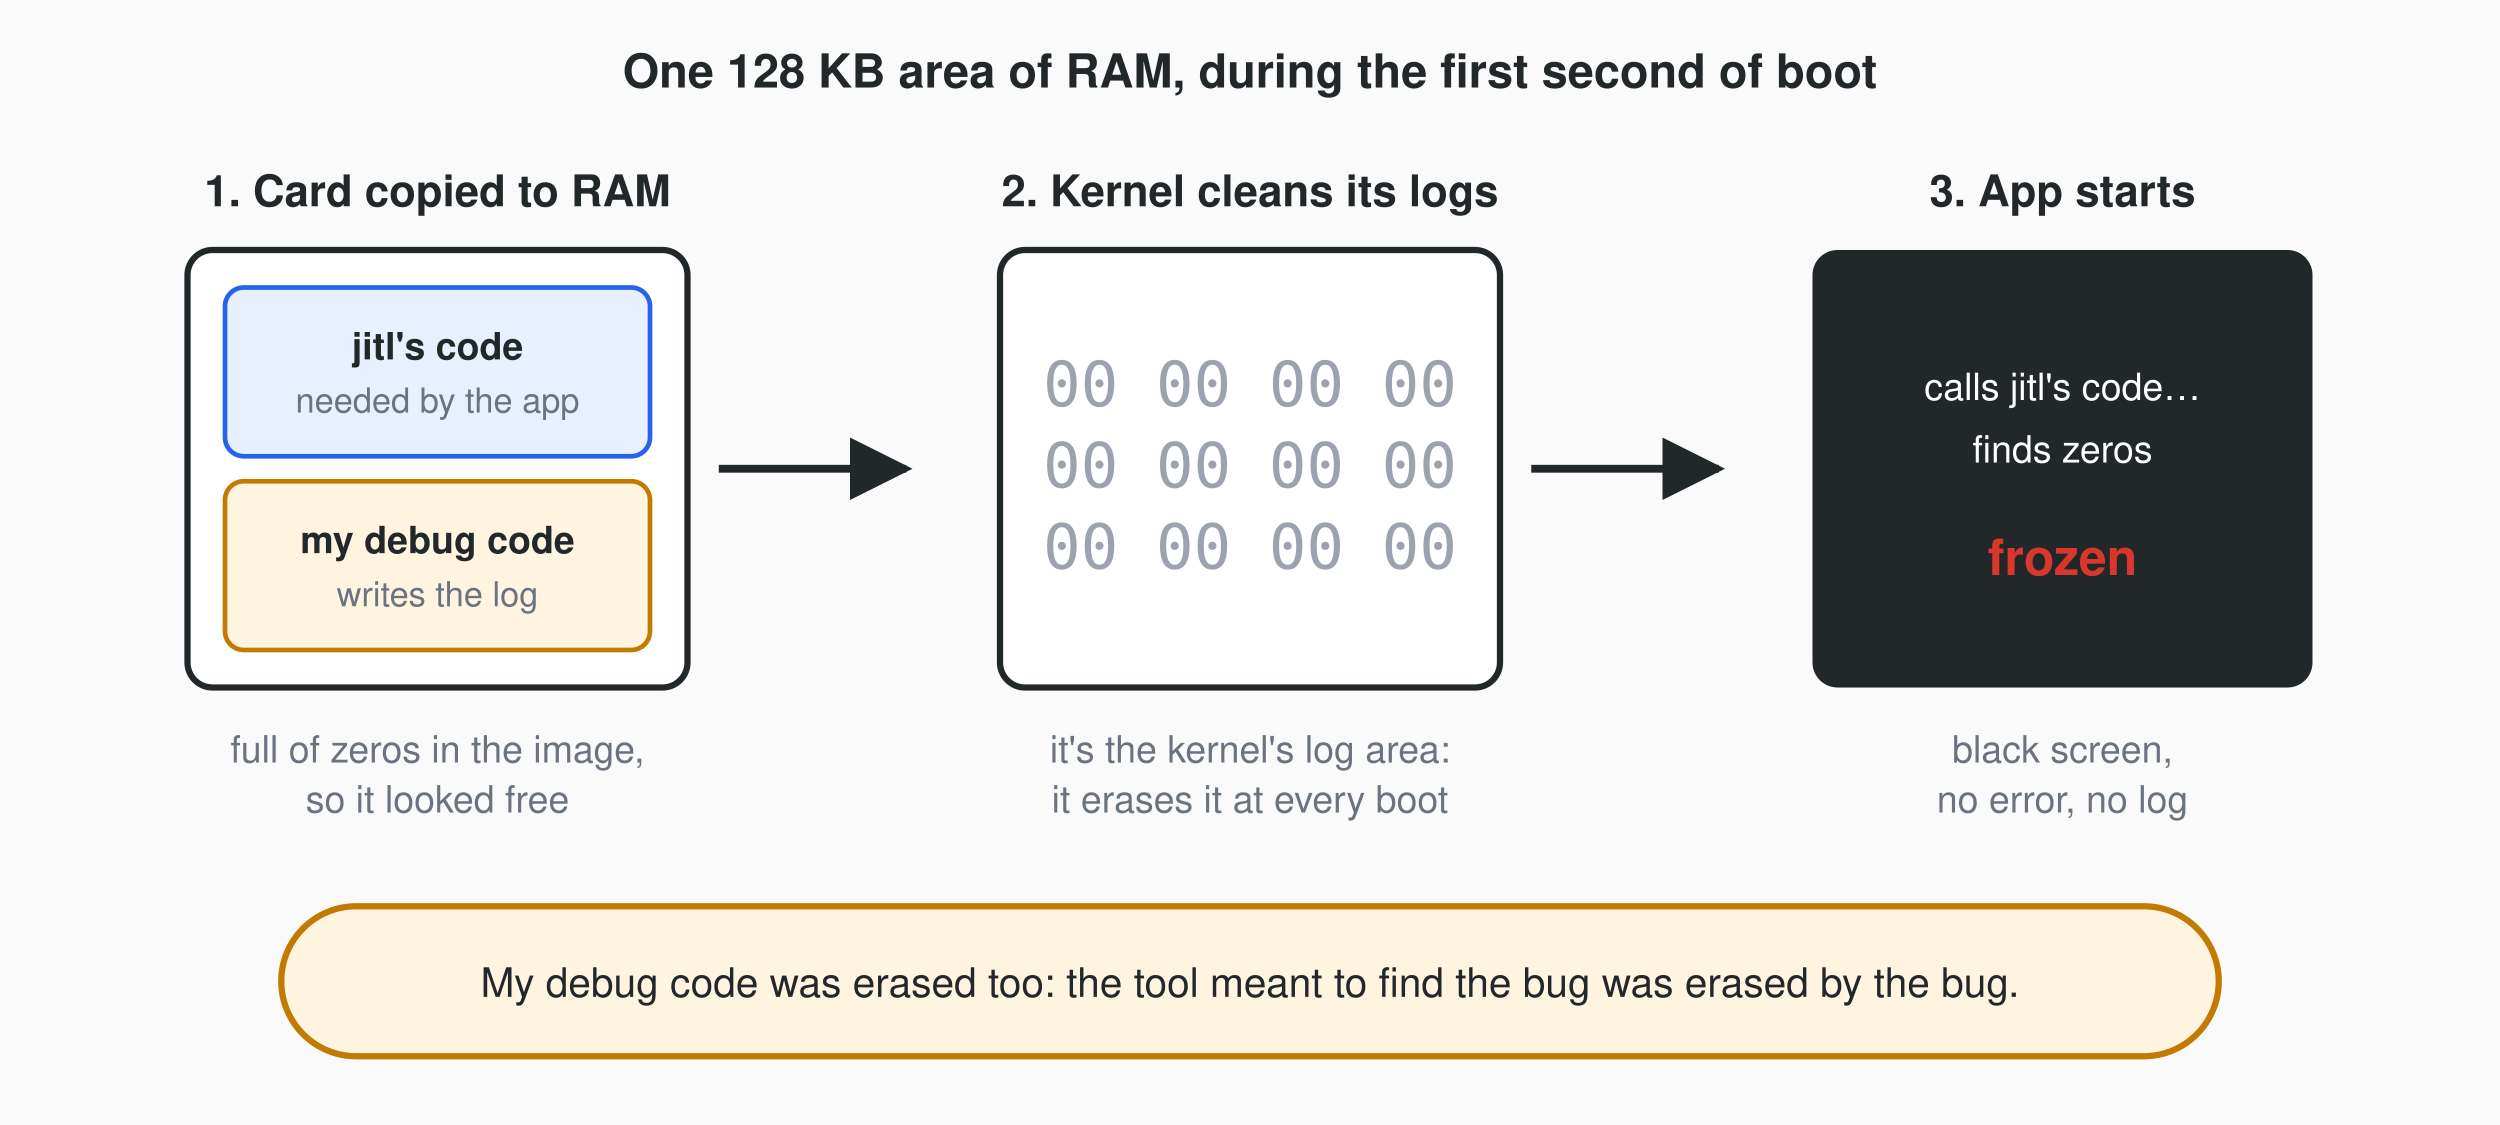
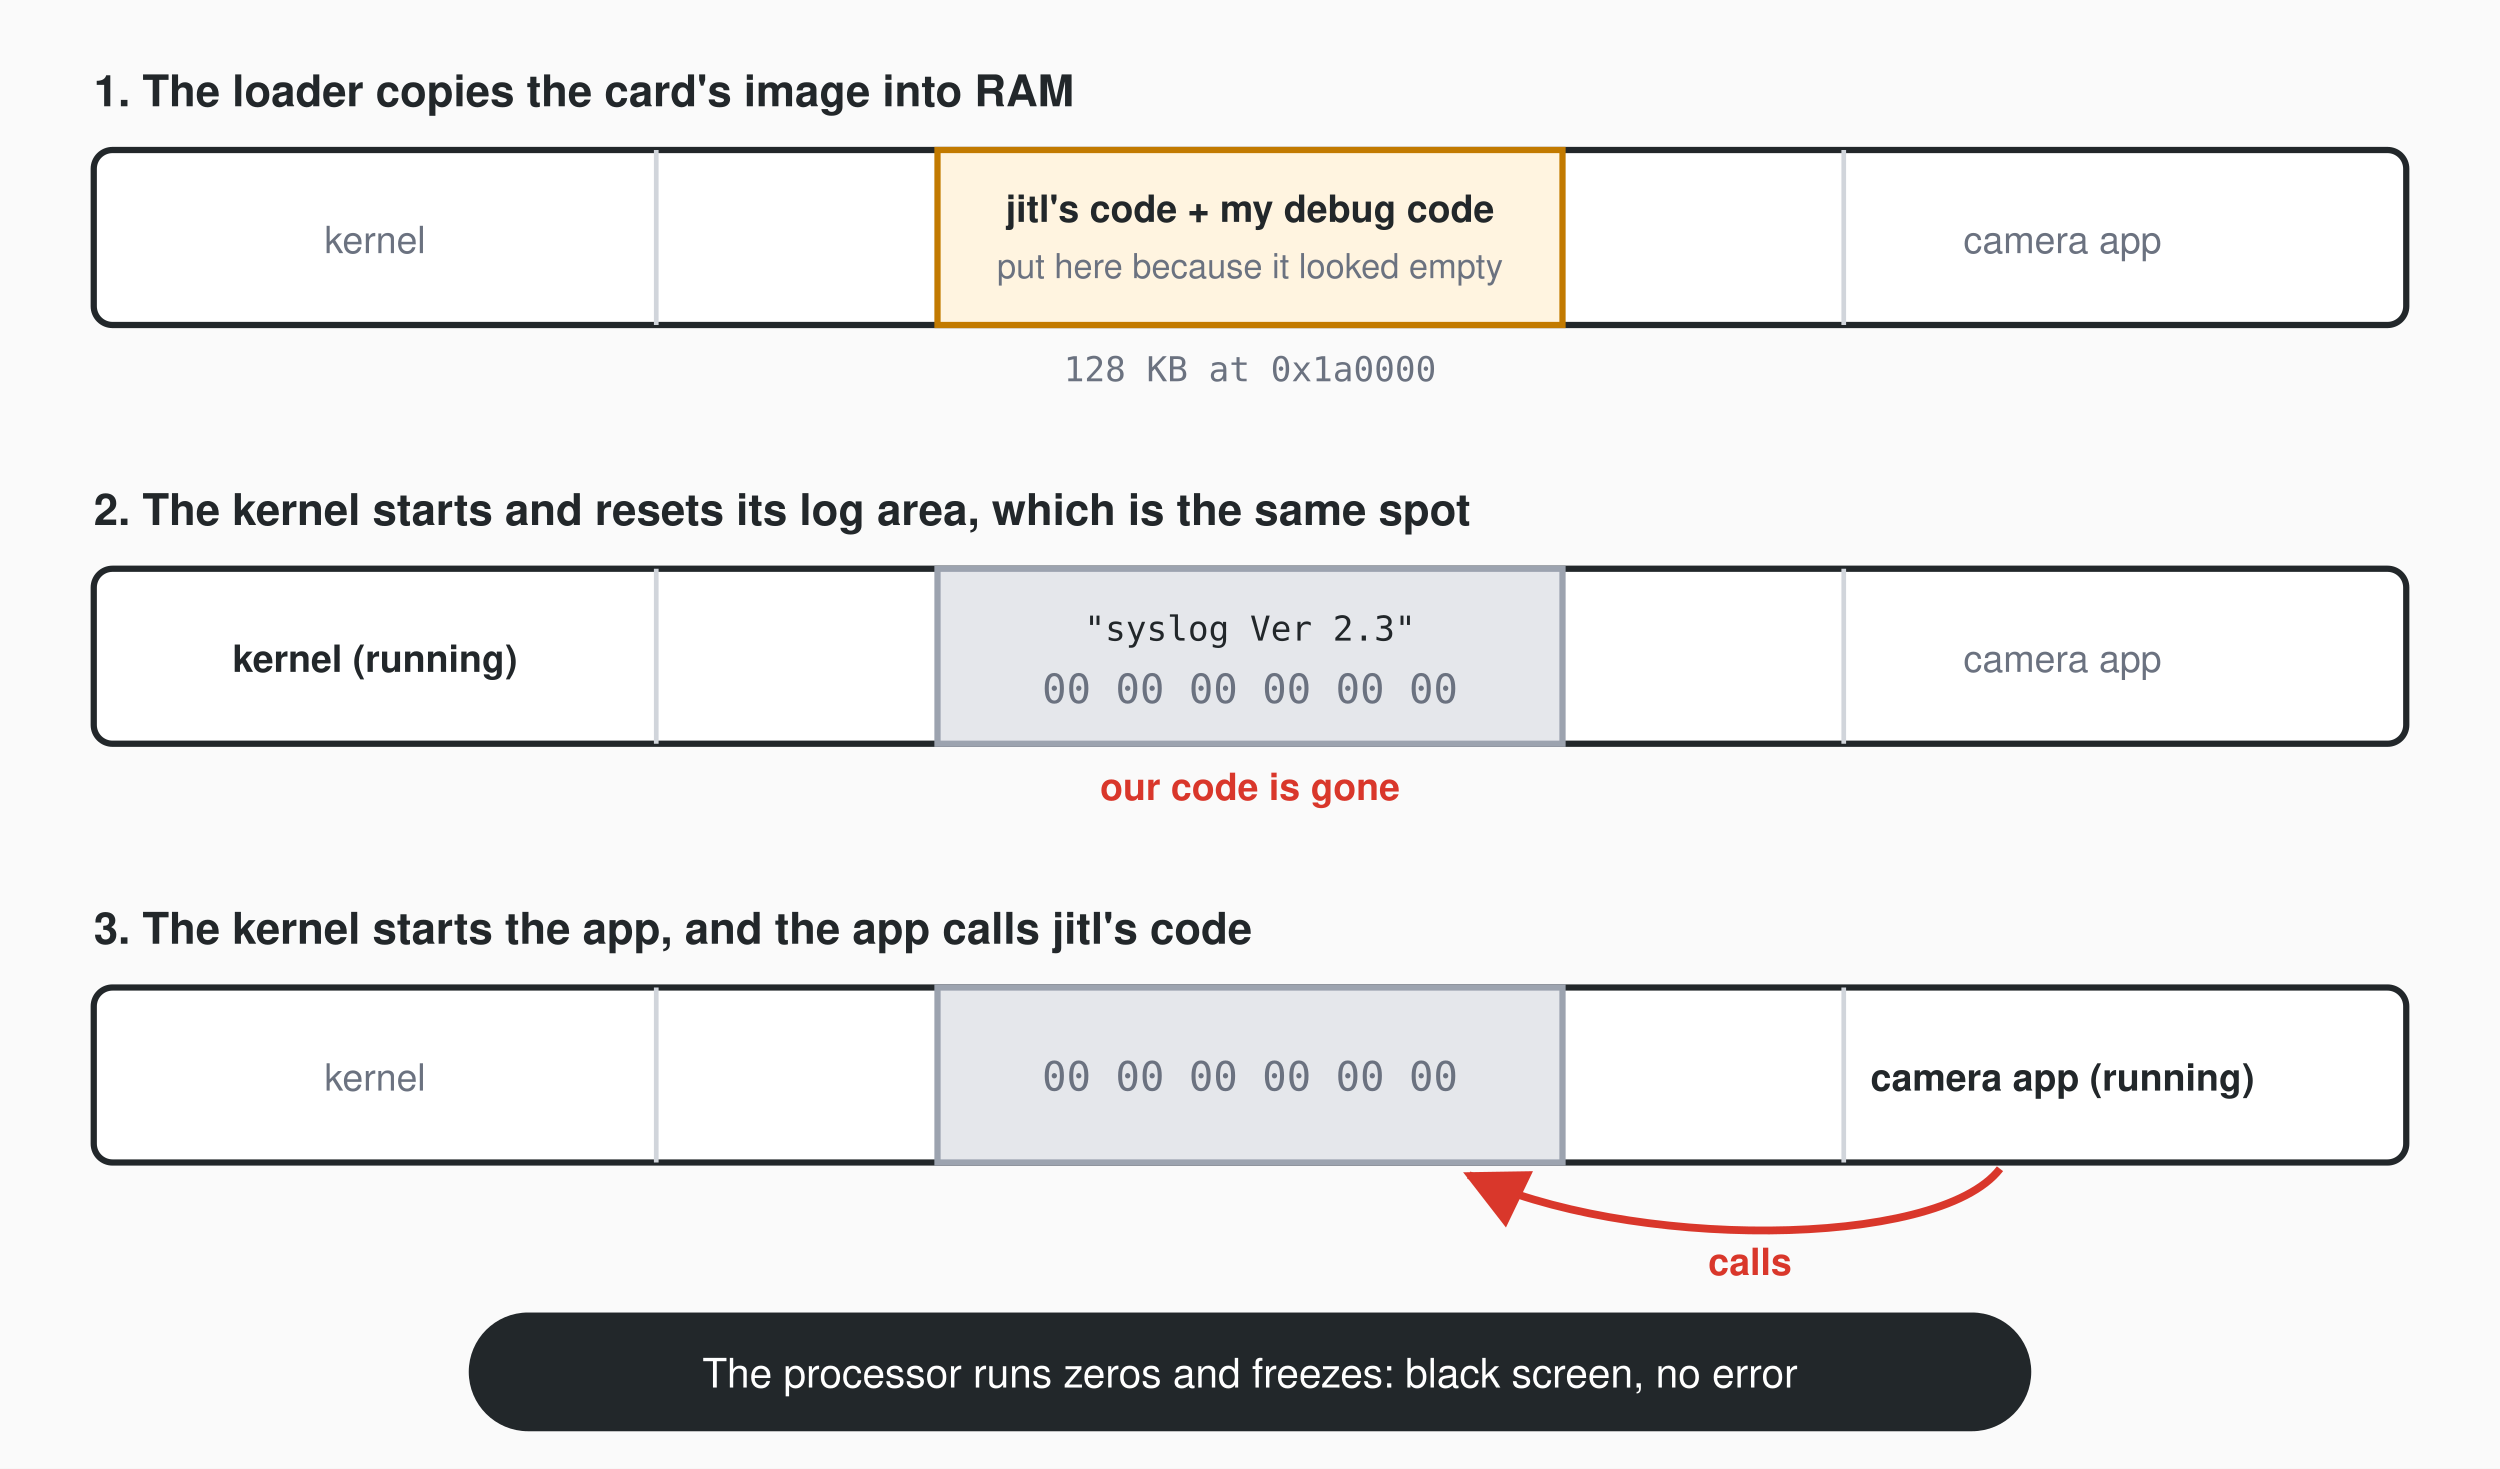
- <svg xmlns="http://www.w3.org/2000/svg" viewBox="0 0 800 360" font-family="-apple-system,Helvetica,Arial,sans-serif">
+ <svg xmlns="http://www.w3.org/2000/svg" viewBox="0 0 800 470" font-family="-apple-system,Helvetica,Arial,sans-serif">
  <defs>
-     <marker id="a" viewBox="0 0 10 10" refX="9" refY="5" markerWidth="8" markerHeight="8" orient="auto">
-       <path d="M0,0L10,5L0,10z" fill="#22272a" />
+     <marker id="r" viewBox="0 0 10 10" refX="9" refY="5" markerWidth="8" markerHeight="8" orient="auto">
+       <path d="M0,0L10,5L0,10z" fill="#d9372b" />
    </marker>
  </defs>
-   <rect width="800" height="360" fill="#fafafa" />
-   <text x="400" y="28" text-anchor="middle" font-size="15" font-weight="700" fill="#22272a">One 128 KB area of RAM, during the first second of boot</text>
-   <g font-size="14" font-weight="700" fill="#22272a" text-anchor="middle">
-     <text x="140" y="66">1. Card copied to RAM</text>
-     <text x="400" y="66">2. Kernel cleans its logs</text>
-     <text x="660" y="66">3. App starts</text>
-   </g>
-   <rect x="60" y="80" width="160" height="140" rx="8" fill="#fff" stroke="#22272a" stroke-width="2" />
-   <rect x="72" y="92" width="136" height="54" rx="6" fill="#e8efff" stroke="#2563eb" stroke-width="1.5" />
-   <text x="140" y="115" text-anchor="middle" font-size="12" font-weight="700" fill="#22272a">jitl's code</text>
-   <text x="140" y="132" text-anchor="middle" font-size="11" fill="#6b7280">needed by the app</text>
-   <rect x="72" y="154" width="136" height="54" rx="6" fill="#fff4e0" stroke="#c27a00" stroke-width="1.5" />
-   <text x="140" y="177" text-anchor="middle" font-size="12" font-weight="700" fill="#22272a">my debug code</text>
-   <text x="140" y="194" text-anchor="middle" font-size="11" fill="#6b7280">writes the log</text>
-   <path d="M230 150 H290" stroke="#22272a" stroke-width="2.5" marker-end="url(#a)" />
-   <rect x="320" y="80" width="160" height="140" rx="8" fill="#fff" stroke="#22272a" stroke-width="2" />
-   <text x="400" y="130" text-anchor="middle" font-size="20" fill="#9ca3af" font-family="Menlo,monospace">00 00 00 00</text>
-   <text x="400" y="156" text-anchor="middle" font-size="20" fill="#9ca3af" font-family="Menlo,monospace">00 00 00 00</text>
-   <text x="400" y="182" text-anchor="middle" font-size="20" fill="#9ca3af" font-family="Menlo,monospace">00 00 00 00</text>
-   <path d="M490 150 H550" stroke="#22272a" stroke-width="2.5" marker-end="url(#a)" />
-   <rect x="580" y="80" width="160" height="140" rx="8" fill="#22272a" />
-   <text x="660" y="128" text-anchor="middle" font-size="12" fill="#fff">calls jitl's code…</text>
-   <text x="660" y="148" text-anchor="middle" font-size="12" fill="#fff">finds zeros</text>
-   <text x="660" y="184" text-anchor="middle" font-size="16" font-weight="700" fill="#d9372b">frozen</text>
-   <g font-size="12" fill="#6b7280" text-anchor="middle">
-     <text x="140" y="244">full of zeros in the image,</text>
-     <text x="140" y="260">so it looked free</text>
-     <text x="400" y="244">it's the kernel's log area:</text>
-     <text x="400" y="260">it erases it at every boot</text>
-     <text x="660" y="244">black screen,</text>
-     <text x="660" y="260">no error, no log</text>
-   </g>
-   <rect x="90" y="290" width="620" height="48" rx="24" fill="#fff4e0" stroke="#c27a00" stroke-width="2" />
-   <text x="400" y="319" text-anchor="middle" font-size="13" fill="#22272a">My debug code was erased too: the tool meant to find the bug was erased by the bug.</text>
+   <rect width="800" height="470" fill="#fafafa" />
+   <text x="30" y="34" font-size="14" font-weight="700" fill="#22272a">1. The loader copies the card's image into RAM</text>
+   <rect x="30" y="48" width="740" height="56" rx="6" fill="#fff" stroke="#22272a" stroke-width="2" />
+   <text x="120" y="81" text-anchor="middle" font-size="12" fill="#6b7280">kernel</text>
+   <rect x="300" y="48" width="200" height="56" fill="#fff4e0" stroke="#c27a00" stroke-width="2" />
+   <text x="400" y="71" text-anchor="middle" font-size="12" font-weight="700" fill="#22272a">jitl's code + my debug code</text>
+   <text x="400" y="89" text-anchor="middle" font-size="11" fill="#6b7280">put here because it looked empty</text>
+   <text x="660" y="81" text-anchor="middle" font-size="12" fill="#6b7280">camera app</text>
+   <path d="M210 48 V104 M590 48 V104" stroke="#d1d5db" stroke-width="1.5" />
+   <text x="400" y="122" text-anchor="middle" font-size="11" fill="#6b7280" font-family="Menlo,monospace">128 KB at 0x1a0000</text>
+   <text x="30" y="168" font-size="14" font-weight="700" fill="#22272a">2. The kernel starts and resets its log area, which is the same spot</text>
+   <rect x="30" y="182" width="740" height="56" rx="6" fill="#fff" stroke="#22272a" stroke-width="2" />
+   <text x="120" y="215" text-anchor="middle" font-size="12" font-weight="700" fill="#22272a">kernel (running)</text>
+   <rect x="300" y="182" width="200" height="56" fill="#e5e7eb" stroke="#9ca3af" stroke-width="2" />
+   <text x="400" y="205" text-anchor="middle" font-size="11" fill="#22272a" font-family="Menlo,monospace">"syslog Ver 2.3"</text>
+   <text x="400" y="225" text-anchor="middle" font-size="13" fill="#6b7280" font-family="Menlo,monospace">00 00 00 00 00 00</text>
+   <text x="660" y="215" text-anchor="middle" font-size="12" fill="#6b7280">camera app</text>
+   <path d="M210 182 V238 M590 182 V238" stroke="#d1d5db" stroke-width="1.5" />
+   <text x="400" y="256" text-anchor="middle" font-size="12" fill="#d9372b" font-weight="700">our code is gone</text>
+   <text x="30" y="302" font-size="14" font-weight="700" fill="#22272a">3. The kernel starts the app, and the app calls jitl's code</text>
+   <rect x="30" y="316" width="740" height="56" rx="6" fill="#fff" stroke="#22272a" stroke-width="2" />
+   <text x="120" y="349" text-anchor="middle" font-size="12" fill="#6b7280">kernel</text>
+   <rect x="300" y="316" width="200" height="56" fill="#e5e7eb" stroke="#9ca3af" stroke-width="2" />
+   <text x="400" y="349" text-anchor="middle" font-size="13" fill="#6b7280" font-family="Menlo,monospace">00 00 00 00 00 00</text>
+   <text x="660" y="349" text-anchor="middle" font-size="12" font-weight="700" fill="#22272a">camera app (running)</text>
+   <path d="M210 316 V372 M590 316 V372" stroke="#d1d5db" stroke-width="1.5" />
+   <path d="M640 374 C 620 400, 520 400, 470 376" fill="none" stroke="#d9372b" stroke-width="2.5" marker-end="url(#r)" />
+   <text x="560" y="408" text-anchor="middle" font-size="12" fill="#d9372b" font-weight="700">calls</text>
+   <rect x="150" y="420" width="500" height="38" rx="19" fill="#22272a" />
+   <text x="400" y="444" text-anchor="middle" font-size="13" fill="#fff">The processor runs zeros and freezes: black screen, no error</text>
</svg>
